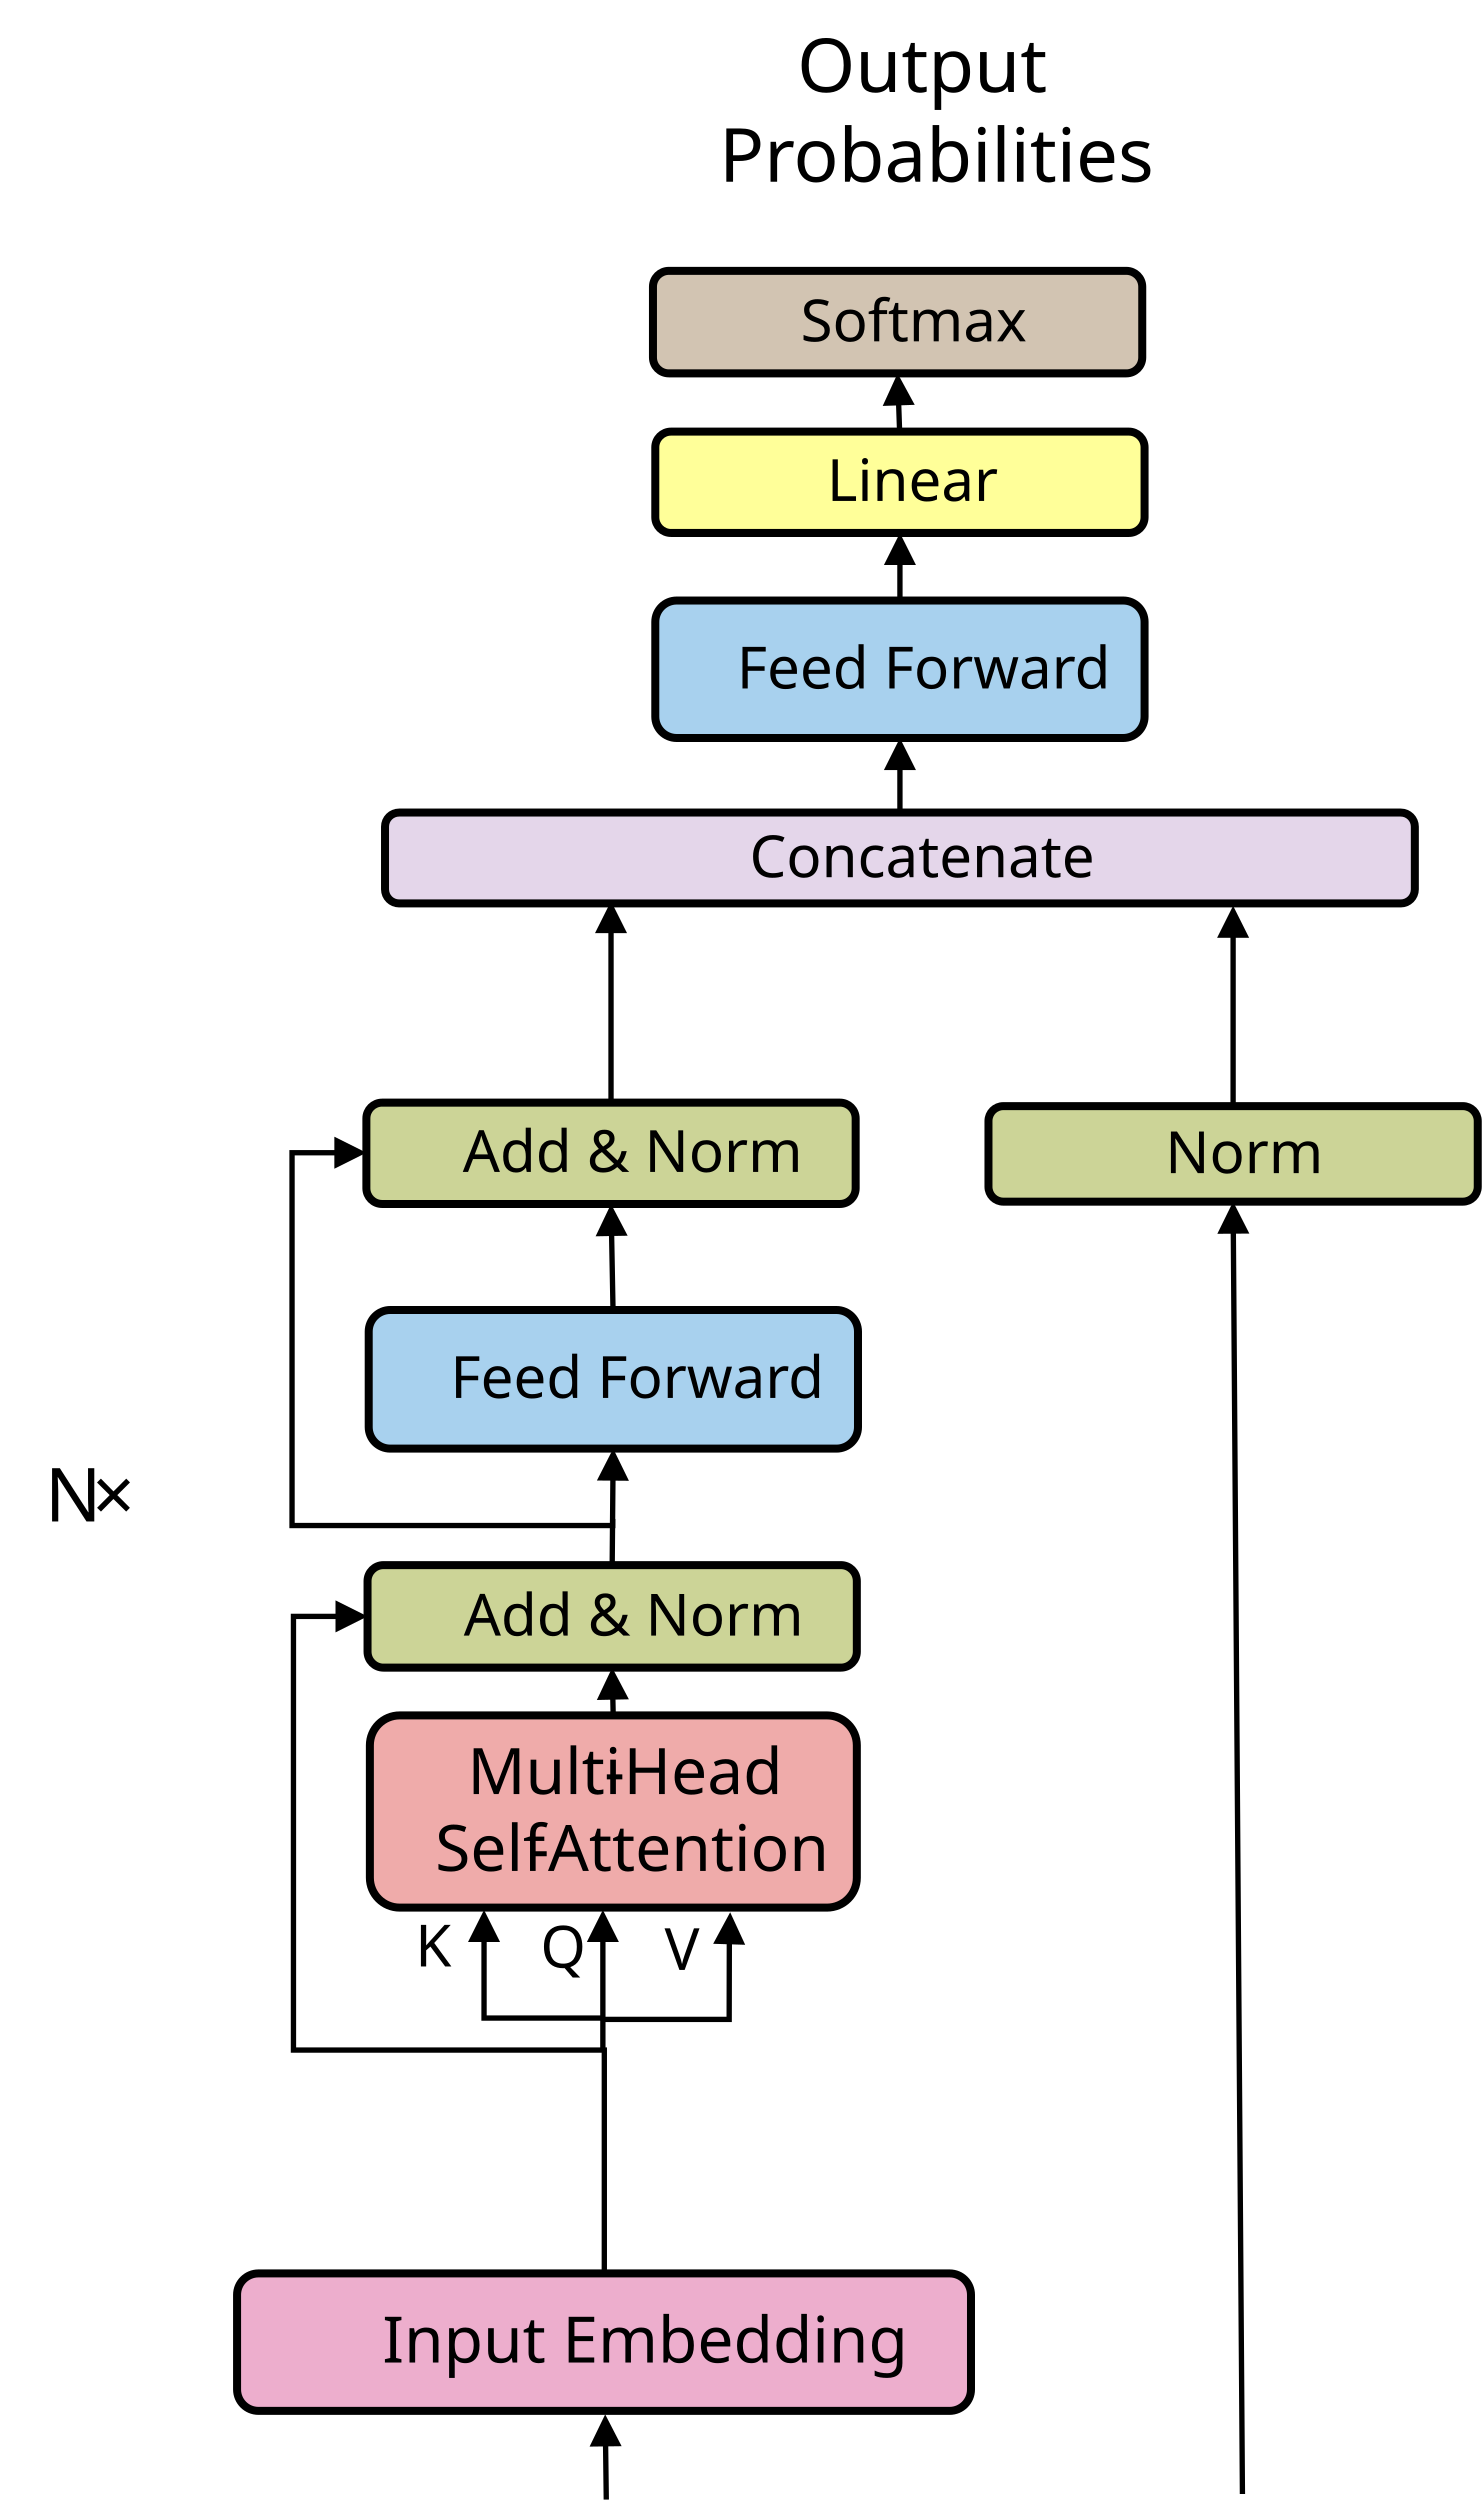
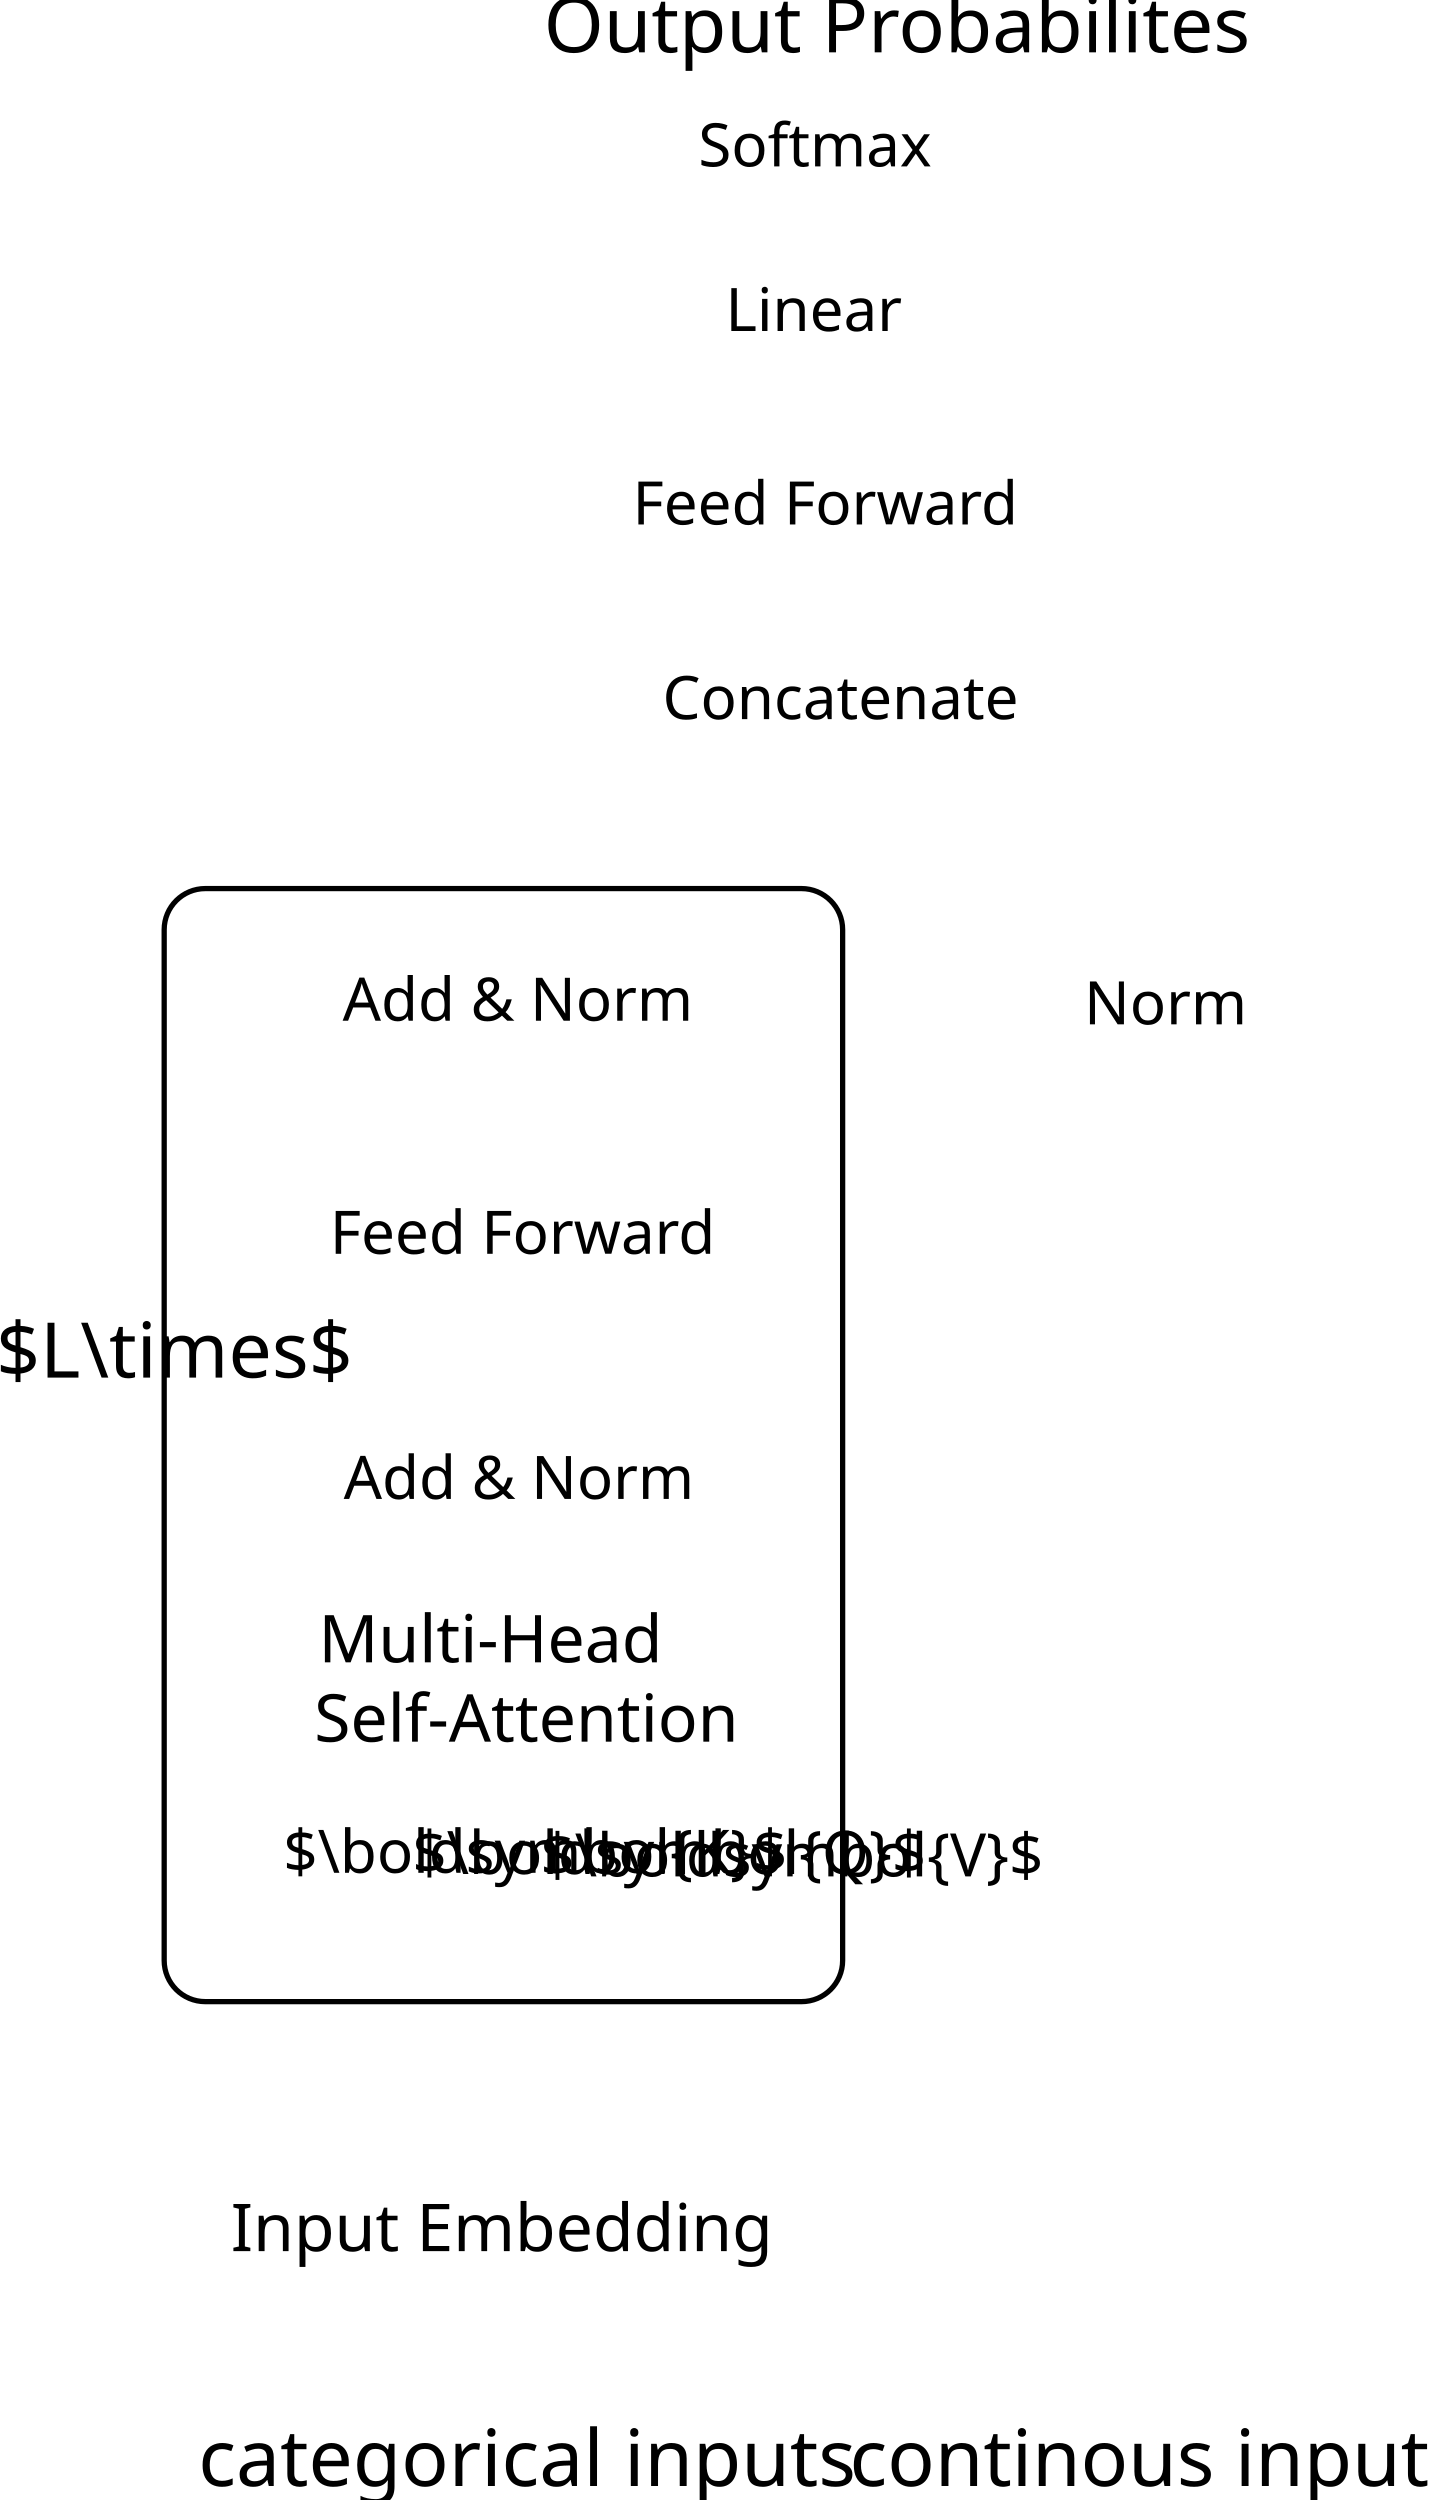
- <svg xmlns="http://www.w3.org/2000/svg" width="1272" height="2146" xml:space="preserve" overflow="hidden">
-   <defs>
-     <clipPath id="clip0">
-       <rect x="1463" y="139" width="1272" height="2146" />
+ <svg xmlns="http://www.w3.org/2000/svg" width="215.949" height="377.953" xml:space="preserve" overflow="hidden" version="1.1" id="svg781">
+   <defs id="defs683">
+     <clipPath clipPathUnits="userSpaceOnUse" id="clipPath1697">
+       <g id="g1701">
+         <rect x="0" y="0" width="1272" height="2146" id="rect1699" />
+       </g>
+     </clipPath>
+     <clipPath clipPathUnits="userSpaceOnUse" id="clipPath1703">
+       <g id="g1707">
+         <rect x="0" y="0" width="1272" height="2146" id="rect1705" />
+       </g>
+     </clipPath>
+     <clipPath clipPathUnits="userSpaceOnUse" id="clipPath1709">
+       <g id="g1713">
+         <rect x="0" y="0" width="1272" height="2146" id="rect1711" />
+       </g>
+     </clipPath>
+     <clipPath clipPathUnits="userSpaceOnUse" id="clipPath1715">
+       <g id="g1719">
+         <rect x="0" y="0" width="1272" height="2146" id="rect1717" />
+       </g>
+     </clipPath>
+     <clipPath clipPathUnits="userSpaceOnUse" id="clipPath1721">
+       <g id="g1725">
+         <rect x="0" y="0" width="1272" height="2146" id="rect1723" />
+       </g>
+     </clipPath>
+     <clipPath clipPathUnits="userSpaceOnUse" id="clipPath1727">
+       <g id="g1731">
+         <rect x="0" y="0" width="1272" height="2146" id="rect1729" />
+       </g>
+     </clipPath>
+     <clipPath clipPathUnits="userSpaceOnUse" id="clipPath1733">
+       <g id="g1737">
+         <rect x="0" y="0" width="1272" height="2146" id="rect1735" />
+       </g>
+     </clipPath>
+     <clipPath clipPathUnits="userSpaceOnUse" id="clipPath1739">
+       <g id="g1743">
+         <rect x="0" y="0" width="1272" height="2146" id="rect1741" />
+       </g>
+     </clipPath>
+     <clipPath clipPathUnits="userSpaceOnUse" id="clipPath1745">
+       <g id="g1749">
+         <rect x="0" y="0" width="1272" height="2146" id="rect1747" />
+       </g>
+     </clipPath>
+     <clipPath clipPathUnits="userSpaceOnUse" id="clipPath1751">
+       <g id="g1755">
+         <rect x="0" y="0" width="1272" height="2146" id="rect1753" />
+       </g>
+     </clipPath>
+     <clipPath clipPathUnits="userSpaceOnUse" id="clipPath1757">
+       <g id="g1761">
+         <rect x="0" y="0" width="1272" height="2146" id="rect1759" />
+       </g>
+     </clipPath>
+     <clipPath clipPathUnits="userSpaceOnUse" id="clipPath1763">
+       <g id="g1767">
+         <rect x="0" y="0" width="1272" height="2146" id="rect1765" />
+       </g>
+     </clipPath>
+     <clipPath clipPathUnits="userSpaceOnUse" id="clipPath1769">
+       <g id="g1773">
+         <rect x="0" y="0" width="1272" height="2146" id="rect1771" />
+       </g>
+     </clipPath>
+     <clipPath clipPathUnits="userSpaceOnUse" id="clipPath1775">
+       <g id="g1779">
+         <rect x="0" y="0" width="1272" height="2146" id="rect1777" />
+       </g>
+     </clipPath>
+     <clipPath clipPathUnits="userSpaceOnUse" id="clipPath1781">
+       <g id="g1785">
+         <rect x="0" y="0" width="1272" height="2146" id="rect1783" />
+       </g>
+     </clipPath>
+     <clipPath clipPathUnits="userSpaceOnUse" id="clipPath1787">
+       <g id="g1791">
+         <rect x="0" y="0" width="1272" height="2146" id="rect1789" />
+       </g>
+     </clipPath>
+     <clipPath clipPathUnits="userSpaceOnUse" id="clipPath1793">
+       <g id="g1797">
+         <rect x="0" y="0" width="1272" height="2146" id="rect1795" />
+       </g>
+     </clipPath>
+     <clipPath clipPathUnits="userSpaceOnUse" id="clipPath1799">
+       <g id="g1803">
+         <rect x="0" y="0" width="1272" height="2146" id="rect1801" />
+       </g>
+     </clipPath>
+     <clipPath clipPathUnits="userSpaceOnUse" id="clipPath1805">
+       <g id="g1809">
+         <rect x="0" y="0" width="1272" height="2146" id="rect1807" />
+       </g>
+     </clipPath>
+     <clipPath clipPathUnits="userSpaceOnUse" id="clipPath1811">
+       <g id="g1815">
+         <rect x="0" y="0" width="1272" height="2146" id="rect1813" />
+       </g>
+     </clipPath>
+     <clipPath clipPathUnits="userSpaceOnUse" id="clipPath1817">
+       <g id="g1821">
+         <rect x="0" y="0" width="1272" height="2146" id="rect1819" />
+       </g>
+     </clipPath>
+     <clipPath clipPathUnits="userSpaceOnUse" id="clipPath1823">
+       <g id="g1827">
+         <rect x="0" y="0" width="1272" height="2146" id="rect1825" />
+       </g>
+     </clipPath>
+     <clipPath clipPathUnits="userSpaceOnUse" id="clipPath1829">
+       <g id="g1833">
+         <rect x="0" y="0" width="1272" height="2146" id="rect1831" />
+       </g>
+     </clipPath>
+     <clipPath clipPathUnits="userSpaceOnUse" id="clipPath1835">
+       <g id="g1839">
+         <rect x="0" y="0" width="1272" height="2146" id="rect1837" />
+       </g>
+     </clipPath>
+     <clipPath clipPathUnits="userSpaceOnUse" id="clipPath1841">
+       <g id="g1845">
+         <rect x="0" y="0" width="1272" height="2146" id="rect1843" />
+       </g>
+     </clipPath>
+     <clipPath clipPathUnits="userSpaceOnUse" id="clipPath1817-8">
+       <g id="g1821-1">
+         <rect x="0" y="0" width="1272" height="2146" id="rect1819-9" />
+       </g>
    </clipPath>
  </defs>
-   <g clip-path="url(#clip0)" transform="translate(-1463 -139)">
-     <path d="M1666.5 2108.85C1666.5 2098.71 1674.71 2090.5 1684.85 2090.5L2278.15 2090.5C2288.29 2090.5 2296.5 2098.71 2296.5 2108.85L2296.5 2190.15C2296.5 2200.29 2288.29 2208.5 2278.15 2208.5L1684.85 2208.5C1674.71 2208.5 1666.5 2200.29 1666.5 2190.15Z" stroke="#000000" stroke-width="6.875" stroke-miterlimit="8" fill="#EDAECD" fill-rule="evenodd" />
-     <text font-family="Calibri Light,Calibri Light_MSFontService,sans-serif" font-weight="300" font-size="55" transform="matrix(1 0 0 1 1791.2 2167)">Input Embedding</text>
-     <path d="M1780.5 1637.15C1780.5 1622.98 1791.99 1611.5 1806.15 1611.5L2172.85 1611.5C2187.02 1611.5 2198.5 1622.98 2198.5 1637.15L2198.5 1750.85C2198.5 1765.02 2187.02 1776.5 2172.85 1776.5L1806.15 1776.5C1791.99 1776.5 1780.5 1765.02 1780.5 1750.85Z" stroke="#000000" stroke-width="6.875" stroke-miterlimit="8" fill="#EFABAA" fill-rule="evenodd" />
-     <text font-family="Calibri Light,Calibri Light_MSFontService,sans-serif" font-weight="300" font-size="55" transform="matrix(1 0 0 1 1864.24 1679)">Multi</text>
-     <text font-family="Calibri Light,Calibri Light_MSFontService,sans-serif" font-weight="300" font-size="55" transform="matrix(1 0 0 1 1981.69 1679)">-</text>
-     <text font-family="Calibri Light,Calibri Light_MSFontService,sans-serif" font-weight="300" font-size="55" transform="matrix(1 0 0 1 1998.3 1679)">Head</text>
-     <text font-family="Calibri Light,Calibri Light_MSFontService,sans-serif" font-weight="300" font-size="55" transform="matrix(1 0 0 1 1836.56 1745)">Self</text>
-     <text font-family="Calibri Light,Calibri Light_MSFontService,sans-serif" font-weight="300" font-size="55" transform="matrix(1 0 0 1 1916.77 1745)">-</text>
-     <text font-family="Calibri Light,Calibri Light_MSFontService,sans-serif" font-weight="300" font-size="55" transform="matrix(1 0 0 1 1933.38 1745)">Attention</text>
-     <path d="M1778.5 1496.18C1778.5 1488.63 1784.63 1482.5 1792.18 1482.5L2184.82 1482.5C2192.38 1482.5 2198.5 1488.63 2198.5 1496.18L2198.5 1556.82C2198.5 1564.37 2192.38 1570.5 2184.82 1570.5L1792.18 1570.5C1784.63 1570.5 1778.5 1564.37 1778.5 1556.82Z" stroke="#000000" stroke-width="6.875" stroke-miterlimit="8" fill="#CCD497" fill-rule="evenodd" />
-     <text font-family="Calibri Light,Calibri Light_MSFontService,sans-serif" font-weight="300" font-size="50" transform="matrix(1 0 0 1 1861.09 1543)">Add &amp; Norm</text>
-     <path d="M1779.5 1282C1779.5 1271.78 1787.78 1263.5 1798 1263.5L2181 1263.5C2191.22 1263.5 2199.5 1271.78 2199.5 1282L2199.5 1364C2199.5 1374.22 2191.22 1382.5 2181 1382.5L1798 1382.5C1787.78 1382.5 1779.5 1374.22 1779.5 1364Z" stroke="#000000" stroke-width="6.875" stroke-miterlimit="8" fill="#A8D1EE" fill-rule="evenodd" />
-     <text font-family="Calibri Light,Calibri Light_MSFontService,sans-serif" font-weight="300" font-size="50" transform="matrix(1 0 0 1 1849.63 1339)">Feed Forward</text>
-     <path d="M1777.5 1099.03C1777.5 1091.56 1783.56 1085.5 1791.03 1085.5L2183.97 1085.5C2191.44 1085.5 2197.5 1091.56 2197.5 1099.03L2197.5 1158.97C2197.5 1166.44 2191.44 1172.5 2183.97 1172.5L1791.03 1172.5C1783.56 1172.5 1777.5 1166.44 1777.5 1158.97Z" stroke="#000000" stroke-width="6.875" stroke-miterlimit="8" fill="#CCD497" fill-rule="evenodd" />
-     <text font-family="Calibri Light,Calibri Light_MSFontService,sans-serif" font-weight="300" font-size="50" transform="matrix(1 0 0 1 1860.23 1145)">Add &amp; Norm</text>
-     <path d="M1981.14 2284.68 1980.5 2234.44 1985.08 2234.39 1985.72 2284.62ZM1969.1 2239.17 1982.5 2211.5 1996.6 2238.82Z" />
-     <path d="M2.292-0.02 2.954 77.468-1.629 77.507-2.292 0.02ZM14.373 72.787 0.859 100.403-13.126 73.022Z" transform="matrix(1 0 0 -1 1988.5 1482.9)" />
-     <path d="M1986.93 1263.64 1985.64 1195.46 1990.22 1195.37 1991.51 1263.55ZM1974.27 1200.25 1987.5 1172.5 2001.77 1199.74Z" />
-     <path d="M1987.07 1611.3 1986.69 1593.46 1991.27 1593.36 1991.65 1611.2ZM1975.33 1598.28 1988.5 1570.5 2002.83 1597.7Z" />
-     <path d="M0 2.292-5.674 2.292-3.382 0-3.382 275.225-5.674 272.934 314.352 272.934 312.061 275.225 312.061 234.323 316.644 234.323 316.644 277.517-7.966 277.517-7.966-2.292 0-2.292ZM300.602 238.906 314.352 211.406 328.102 238.906Z" transform="matrix(-1.83697e-16 -1 -1 1.83697e-16 1988.91 1442.85)" />
-     <path d="M0-2.292 193.25-2.292 193.25 266.835 190.958 264.543 563.249 264.543 560.957 266.835 560.957 226.159 565.541 226.159 565.541 269.126 188.667 269.126 188.667 0 190.958 2.292 0 2.292ZM549.499 230.742 563.249 203.242 576.999 230.742Z" transform="matrix(-1.83697e-16 -1 -1 1.83697e-16 1981.74 2089.75)" />
-     <text font-family="Calibri Light,Calibri Light_MSFontService,sans-serif" font-weight="300" font-size="64" transform="matrix(1 0 0 1 1501.5 1445)">N</text>
-     <text font-family="Calibri Light,Calibri Light_MSFontService,sans-serif" font-weight="300" font-size="64" transform="matrix(1 0 0 1 1542.18 1445)">×</text>
-     <path d="M1979.91 1873.6 1876.21 1873.6 1876.21 1801.42 1880.79 1801.42 1880.79 1871.31 1878.5 1869.02 1979.91 1869.02ZM1864.75 1806 1878.5 1778.5 1892.25 1806Z" />
-     <path d="M0-2.292 109.708-2.292 109.856 69.043 105.273 69.052 105.13 0.005 107.421 2.292 0 2.292ZM121.165 64.037 108.28 91.953 93.678 64.896Z" transform="matrix(1 0 0 -1 1981.5 1872.45)" />
-     <path d="M2.292-6.87416e-06 2.292 97.395-2.291 97.395-2.292 6.87416e-06ZM13.75 92.812 0 120.312-13.75 92.812Z" transform="matrix(1 0 0 -1 1980.5 1898.81)" />
-     <text font-family="Calibri Light,Calibri Light_MSFontService,sans-serif" font-weight="300" font-size="50" transform="matrix(1 0 0 1 2033.45 1830)">V</text>
-     <text font-family="Calibri Light,Calibri Light_MSFontService,sans-serif" font-weight="300" font-size="50" transform="matrix(1 0 0 1 1819.47 1827)">K</text>
-     <text font-family="Calibri Light,Calibri Light_MSFontService,sans-serif" font-weight="300" font-size="50" transform="matrix(1 0 0 1 1926.89 1828)">Q</text>
-     <text font-family="Calibri Light,Calibri Light_MSFontService,sans-serif" font-weight="300" font-size="64" transform="matrix(1 0 0 1 2147.22 218)">Output</text>
-     <text font-family="Calibri Light,Calibri Light_MSFontService,sans-serif" font-weight="300" font-size="64" transform="matrix(1 0 0 1 2080.28 295)">Probabilities</text>
-     <path d="M1793.5 848.627C1793.5 841.929 1798.93 836.5 1805.63 836.5L2665.37 836.5C2672.07 836.5 2677.5 841.929 2677.5 848.627L2677.5 902.373C2677.5 909.07 2672.07 914.5 2665.37 914.5L1805.63 914.5C1798.93 914.5 1793.5 909.07 1793.5 902.373Z" stroke="#000000" stroke-width="6.875" stroke-miterlimit="8" fill="#E4D6EA" fill-rule="evenodd" />
-     <text font-family="Calibri Light,Calibri Light_MSFontService,sans-serif" font-weight="300" font-size="50" transform="matrix(1 0 0 1 2106.39 892)">Concatenate</text>
-     <path d="M2311.5 1101.25C2311.5 1094.21 2317.21 1088.5 2324.25 1088.5L2718.75 1088.5C2725.79 1088.5 2731.5 1094.21 2731.5 1101.25L2731.5 1157.75C2731.5 1164.79 2725.79 1170.5 2718.75 1170.5L2324.25 1170.5C2317.21 1170.5 2311.5 1164.79 2311.5 1157.75Z" stroke="#000000" stroke-width="6.875" stroke-miterlimit="8" fill="#CCD497" fill-rule="evenodd" />
-     <text font-family="Calibri Light,Calibri Light_MSFontService,sans-serif" font-weight="300" font-size="50" transform="matrix(1 0 0 1 2463.27 1146)">Norm</text>
-     <path d="M2.292-4.81916e-06 2.292 148.699-2.291 148.699-2.292 4.81916e-06ZM13.75 144.116 0 171.616-13.75 144.116Z" transform="matrix(1 0 0 -1 2521.5 1088.12)" />
-     <path d="M2025.5 672.846C2025.5 662.714 2033.71 654.5 2043.85 654.5L2427.15 654.5C2437.29 654.5 2445.5 662.714 2445.5 672.846L2445.5 754.154C2445.5 764.286 2437.29 772.5 2427.15 772.5L2043.85 772.5C2033.71 772.5 2025.5 764.286 2025.5 754.154Z" stroke="#000000" stroke-width="6.875" stroke-miterlimit="8" fill="#A8D1EE" fill-rule="evenodd" />
-     <text font-family="Calibri Light,Calibri Light_MSFontService,sans-serif" font-weight="300" font-size="50" transform="matrix(1 0 0 1 2095.5 730)">Feed Forward</text>
-     <path d="M2025.5 523.026C2025.5 515.556 2031.56 509.5 2039.03 509.5L2431.97 509.5C2439.44 509.5 2445.5 515.556 2445.5 523.026L2445.5 582.974C2445.5 590.444 2439.44 596.5 2431.97 596.5L2039.03 596.5C2031.56 596.5 2025.5 590.444 2025.5 582.974Z" stroke="#000000" stroke-width="6.875" stroke-miterlimit="8" fill="#FFFF99" fill-rule="evenodd" />
-     <text font-family="Calibri Light,Calibri Light_MSFontService,sans-serif" font-weight="300" font-size="50" transform="matrix(1 0 0 1 2172.85 569)">Linear</text>
-     <path d="M2023.5 385.181C2023.5 377.625 2029.63 371.5 2037.18 371.5L2429.82 371.5C2437.37 371.5 2443.5 377.625 2443.5 385.181L2443.5 445.819C2443.5 453.375 2437.37 459.5 2429.82 459.5L2037.18 459.5C2029.63 459.5 2023.5 453.375 2023.5 445.819Z" stroke="#000000" stroke-width="6.875" stroke-miterlimit="8" fill="#D2C4B2" fill-rule="evenodd" />
-     <text font-family="Calibri Light,Calibri Light_MSFontService,sans-serif" font-weight="300" font-size="50" transform="matrix(1 0 0 1 2150.22 432)">Softmax</text>
-     <path d="M2232.93 509.423 2232 482.482 2236.58 482.324 2237.51 509.265ZM2220.71 487.458 2233.5 459.5 2248.19 486.51Z" />
-     <path d="M2.292-1.43705e-05 2.292 34.635-2.291 34.635-2.292 1.43705e-05ZM13.75 30.051 0 57.551-13.75 30.052Z" transform="matrix(1 0 0 -1 2235.5 654.051)" />
-     <path d="M2.292-1.30444e-05 2.292 40.486-2.291 40.486-2.292 1.30444e-05ZM13.75 35.902 0 63.402-13.75 35.902Z" transform="matrix(1 0 0 -1 2235.5 835.902)" />
-     <path d="M2.292-4.79572e-06 2.292 149.538-2.291 149.538-2.292 4.79572e-06ZM13.75 144.955 0 172.455-13.75 144.955Z" transform="matrix(1 0 0 -1 1987.5 1084.96)" />
-     <path d="M2527.21 2279.87 2519.37 1193.43 2523.96 1193.4 2531.79 2279.84ZM2507.95 1198.1 2521.5 1170.5 2535.45 1197.9Z" />
+   <g id="g11916" transform="translate(-2.4102628e-6,3.2181852e-5)">
+     <path d="m 203.5,1969.85 c 0,-10.14 8.21,-18.35 18.35,-18.35 h 593.3 c 10.14,0 18.35,8.21 18.35,18.35 v 81.3 c 0,10.14 -8.21,18.35 -18.35,18.35 h -593.3 c -10.14,0 -18.35,-8.21 -18.35,-18.35 z" stroke="#000000" stroke-width="6.875" stroke-miterlimit="8" fill="#edaecd" fill-rule="evenodd" id="path685" clip-path="url(#clipPath1841)" transform="matrix(0.1816595,0,0,0.1816595,-14.88467,-28.07209)" style="stroke-width:4.391;stroke-dasharray:none" />
+     <path d="m 317.5,1498.15 c 0,-14.17 11.49,-25.65 25.65,-25.65 h 366.7 c 14.17,0 25.65,11.48 25.65,25.65 v 113.7 c 0,14.17 -11.48,25.65 -25.65,25.65 h -366.7 c -14.16,0 -25.65,-11.48 -25.65,-25.65 z" stroke="#000000" stroke-width="6.875" stroke-miterlimit="8" fill="#efabaa" fill-rule="evenodd" id="path689" clip-path="url(#clipPath1835)" transform="matrix(0.1816595,0,0,0.1816595,-14.88467,-28.07209)" style="stroke-width:4.391;stroke-dasharray:none" />
+     <path d="m 315.5,1357.18 c 0,-7.55 6.13,-13.68 13.68,-13.68 h 392.64 c 7.56,0 13.68,6.13 13.68,13.68 v 60.64 c 0,7.55 -6.12,13.68 -13.68,13.68 H 329.18 c -7.55,0 -13.68,-6.13 -13.68,-13.68 z" stroke="#000000" stroke-width="6.875" stroke-miterlimit="8" fill="#ccd497" fill-rule="evenodd" id="path703" clip-path="url(#clipPath1829)" transform="matrix(0.1816595,0,0,0.1816595,-14.88467,-28.07209)" style="stroke-width:4.391;stroke-dasharray:none" />
+     <path d="m 316.5,1143 c 0,-10.22 8.28,-18.5 18.5,-18.5 h 383 c 10.22,0 18.5,8.28 18.5,18.5 v 82 c 0,10.22 -8.28,18.5 -18.5,18.5 H 335 c -10.22,0 -18.5,-8.28 -18.5,-18.5 z" stroke="#000000" stroke-width="6.875" stroke-miterlimit="8" fill="#a8d1ee" fill-rule="evenodd" id="path707" clip-path="url(#clipPath1823)" transform="matrix(0.1816595,0,0,0.1816595,-14.88467,-28.07209)" style="stroke-width:4.391;stroke-dasharray:none" />
+     <path d="m 314.5,960.03 c 0,-7.47 6.06,-13.53 13.53,-13.53 h 392.94 c 7.47,0 13.53,6.06 13.53,13.53 v 59.94 c 0,7.47 -6.06,13.53 -13.53,13.53 H 328.03 c -7.47,0 -13.53,-6.06 -13.53,-13.53 z" stroke="#000000" stroke-width="6.875" stroke-miterlimit="8" fill="#ccd497" fill-rule="evenodd" id="path711" clip-path="url(#clipPath1817)" transform="matrix(0.1816595,0,0,0.1816595,-14.88467,-28.07209)" style="stroke-width:4.391;stroke-dasharray:none" />
+     <path d="m 518.14,2145.68 -0.64,-50.24 4.58,-0.05 0.64,50.23 z m -12.04,-45.51 13.4,-27.67 14.1,27.32 z" id="path715" clip-path="url(#clipPath1811)" transform="matrix(0.1816595,0,0,0.1816595,-14.88467,-28.07209)" />
+     <path d="m 527.792,1343.92 0.663,-77.487 -4.583,-0.039 -0.663,77.487 z m 12.082,-72.806 -13.514,-27.616 -13.985,27.381 z" id="path717" clip-path="url(#clipPath1805)" transform="matrix(0.1816595,0,0,0.1816595,-14.88467,-28.07209)" />
+     <path d="m 523.93,1124.64 -1.29,-68.18 4.58,-0.09 1.29,68.18 z m -12.66,-63.39 13.23,-27.75 14.27,27.24 z" id="path719" clip-path="url(#clipPath1799)" transform="matrix(0.1816595,0,0,0.1816595,-14.88467,-28.07209)" />
+     <path d="m 524.07,1472.3 -0.38,-17.84 4.58,-0.1 0.38,17.84 z m -11.74,-13.02 13.17,-27.78 14.33,27.2 z" id="path721" clip-path="url(#clipPath1793)" transform="matrix(0.1816595,0,0,0.1816595,-14.88467,-28.07209)" />
+     <path d="m 523.618,1303.85 v 5.674 l 2.292,-2.292 H 250.685 l 2.291,2.292 V 989.498 l -2.291,2.291 h 40.902 v -4.583 h -43.194 v 324.61 H 528.202 V 1303.85 Z M 287.004,1003.248 l 27.5,-13.75 -27.5,-13.75 z" id="path723" clip-path="url(#clipPath1787)" transform="matrix(0.1816595,0,0,0.1816595,-14.88467,-28.07209)" />
+     <path d="M 521.032,1950.75 V 1757.5 H 251.905 l 2.292,2.292 v -372.291 l -2.292,2.292 h 40.676 v -4.584 h -42.967 v 376.874 H 518.74 l -2.292,-2.291 V 1950.75 Z M 287.998,1401.251 l 27.5,-13.75 -27.5,-13.75 z" id="path725" clip-path="url(#clipPath1781)" transform="matrix(0.1816595,0,0,0.1816595,-14.88467,-28.07209)" />
+     <path d="m 516.91,1734.6 h -103.7 v -72.18 h 4.58 v 69.89 l -2.29,-2.29 h 101.41 z m -115.16,-67.6 13.75,-27.5 13.75,27.5 z" id="path731" clip-path="url(#clipPath1775)" transform="matrix(0.1816595,0,0,0.1816595,-14.88467,-28.07209)" />
+     <path d="m 518.5,1735.742 h 109.708 l 0.148,-71.335 -4.583,-0.01 -0.143,69.048 2.291,-2.287 H 518.5 Z m 121.165,-66.329 -12.885,-27.916 -14.602,27.057 z" id="path733" clip-path="url(#clipPath1769)" transform="matrix(0.1816595,0,0,0.1816595,-14.88467,-28.07209)" />
+     <path d="m 519.792,1759.81 2.9e-4,-97.395 h -4.583 l -3e-4,97.395 z m 11.459,-92.812 -13.75,-27.5 -13.75,27.5 z" id="path735" clip-path="url(#clipPath1763)" transform="matrix(0.1816595,0,0,0.1816595,-14.88467,-28.07209)" />
+     <path d="m 330.5,709.627 c 0,-6.698 5.43,-12.127 12.13,-12.127 h 859.74 c 6.7,0 12.13,5.429 12.13,12.127 v 53.746 c 0,6.697 -5.43,12.127 -12.13,12.127 H 342.63 c -6.7,0 -12.13,-5.43 -12.13,-12.127 z" stroke="#000000" stroke-width="6.875" stroke-miterlimit="8" fill="#e4d6ea" fill-rule="evenodd" id="path747" clip-path="url(#clipPath1757)" transform="matrix(0.1816595,0,0,0.1816595,-14.88467,-28.07209)" style="stroke-width:4.391;stroke-dasharray:none" />
+     <path d="m 848.5,962.25 c 0,-7.04 5.71,-12.75 12.75,-12.75 h 394.5 c 7.04,0 12.75,5.71 12.75,12.75 v 56.5 c 0,7.04 -5.71,12.75 -12.75,12.75 h -394.5 c -7.04,0 -12.75,-5.71 -12.75,-12.75 z" stroke="#000000" stroke-width="6.875" stroke-miterlimit="8" fill="#ccd497" fill-rule="evenodd" id="path751" clip-path="url(#clipPath1751)" transform="matrix(0.1816595,0,0,0.1816595,-14.88467,-28.07209)" style="stroke-width:4.391;stroke-dasharray:none" />
+     <path d="m 1060.792,949.12 3e-4,-148.699 h -4.583 l -4e-4,148.699 z m 11.459,-144.116 -13.75,-27.5 -13.75,27.5 z" id="path755" clip-path="url(#clipPath1745)" transform="matrix(0.1816595,0,0,0.1816595,-14.88467,-28.07209)" />
+     <path d="m 562.5,533.846 c 0,-10.132 8.21,-18.346 18.35,-18.346 h 383.3 c 10.14,0 18.35,8.214 18.35,18.346 v 81.308 c 0,10.132 -8.21,18.346 -18.35,18.346 h -383.3 c -10.14,0 -18.35,-8.214 -18.35,-18.346 z" stroke="#000000" stroke-width="6.875" stroke-miterlimit="8" fill="#a8d1ee" fill-rule="evenodd" id="path757" clip-path="url(#clipPath1739)" transform="matrix(0.1816595,0,0,0.1816595,-14.88467,-28.07209)" style="stroke-width:4.391;stroke-dasharray:none" />
+     <path d="m 562.5,384.026 c 0,-7.47 6.06,-13.526 13.53,-13.526 h 392.94 c 7.47,0 13.53,6.056 13.53,13.526 v 59.948 c 0,7.47 -6.06,13.526 -13.53,13.526 H 576.03 c -7.47,0 -13.53,-6.056 -13.53,-13.526 z" stroke="#000000" stroke-width="6.875" stroke-miterlimit="8" fill="#ffff99" fill-rule="evenodd" id="path761" clip-path="url(#clipPath1733)" transform="matrix(0.1816595,0,0,0.1816595,-14.88467,-28.07209)" style="stroke-width:4.391;stroke-dasharray:none" />
+     <path d="m 560.5,246.181 c 0,-7.556 6.13,-13.681 13.68,-13.681 h 392.64 c 7.55,0 13.68,6.125 13.68,13.681 v 60.638 c 0,7.556 -6.13,13.681 -13.68,13.681 H 574.18 c -7.55,0 -13.68,-6.125 -13.68,-13.681 z" stroke="#000000" stroke-width="6.875" stroke-miterlimit="8" fill="#d2c4b2" fill-rule="evenodd" id="path765" clip-path="url(#clipPath1727)" transform="matrix(0.1816595,0,0,0.1816595,-14.88467,-28.07209)" style="stroke-width:4.391;stroke-dasharray:none" />
+     <path d="m 769.93,370.423 -0.93,-26.941 4.58,-0.158 0.93,26.941 z m -12.22,-21.965 12.79,-27.958 14.69,27.01 z" id="path769" clip-path="url(#clipPath1721)" transform="matrix(0.1816595,0,0,0.1816595,-14.88467,-28.07209)" />
+     <path d="m 774.792,515.051 2.1e-4,-34.635 -4.583,-1e-4 -2.2e-4,34.635 z M 786.25,485 772.5,457.5 758.75,484.999 Z" id="path771" clip-path="url(#clipPath1715)" transform="matrix(0.1816595,0,0,0.1816595,-14.88467,-28.07209)" />
+     <path d="m 774.792,696.902 2.3e-4,-40.486 h -4.583 l -2.3e-4,40.486 z M 786.25,661 772.5,633.5 758.75,661 Z" id="path773" clip-path="url(#clipPath1709)" transform="matrix(0.1816595,0,0,0.1816595,-14.88467,-28.07209)" />
+     <path d="m 526.792,945.96 3.1e-4,-149.538 h -4.583 l -3.2e-4,149.538 z m 11.459,-144.955 -13.75,-27.5 -13.75,27.5 z" id="path775" clip-path="url(#clipPath1703)" transform="matrix(0.1816595,0,0,0.1816595,-14.88467,-28.07209)" />
+     <path d="m 1064.21,2140.87 -7.84,-1086.44 4.59,-0.03 7.83,1086.44 z m -19.26,-1081.77 13.55,-27.6 13.95,27.4 z" id="path777" clip-path="url(#clipPath1697)" transform="matrix(0.1816595,0,0,0.1816595,-14.88467,-28.07209)" />
+     <rect style="fill:none;stroke:#000000;stroke-width:0.798;stroke-linejoin:round;stroke-dasharray:none;stroke-opacity:1" id="rect4320" width="102.57" height="168.274" x="24.821" y="134.335" ry="6.218" />
+     <text font-family="'Calibri Light', 'Calibri Light_MSFontService', sans-serif" font-weight="300" font-size="9.991px" id="text687" x="34.88" y="340.333" style="stroke-width:0.182">Input Embedding</text>
+     <text font-family="'Calibri Light', 'Calibri Light_MSFontService', sans-serif" font-weight="300" font-size="9.991px" id="text691" x="48.149" y="251.319" style="stroke-width:0.182">Multi-Head</text>
+     <text font-family="'Calibri Light', 'Calibri Light_MSFontService', sans-serif" font-weight="300" font-size="9.991px" id="text697" x="47.501" y="263.308" style="stroke-width:0.182">Self-Attention</text>
+     <text font-family="'Calibri Light', 'Calibri Light_MSFontService', sans-serif" font-weight="300" font-size="9.083px" id="text705" x="51.957" y="226.613" style="stroke-width:0.182">Add &amp; Norm</text>
+     <text font-family="'Calibri Light', 'Calibri Light_MSFontService', sans-serif" font-weight="300" font-size="9.083px" id="text709" x="49.875" y="189.554" style="stroke-width:0.182">Feed Forward</text>
+     <text font-family="'Calibri Light', 'Calibri Light_MSFontService', sans-serif" font-weight="300" font-size="9.083px" id="text713" x="51.801" y="154.312" style="stroke-width:0.182">Add &amp; Norm</text>
+     <text font-family="'Calibri Light', 'Calibri Light_MSFontService', sans-serif" font-weight="300" font-size="11.626px" id="text727" x="-0.59" y="208.263" style="stroke-width:0.182">$L\times$</text>
+     <text font-family="'Calibri Light', 'Calibri Light_MSFontService', sans-serif" font-weight="300" font-size="9.083px" id="text737" x="81.693" y="283.677" style="stroke-width:0.182">$\boldsymbol{V}$</text>
+     <text font-family="'Calibri Light', 'Calibri Light_MSFontService', sans-serif" font-weight="300" font-size="9.083px" id="text739" x="42.822" y="283.132" style="display:inline;stroke-width:0.182">$\boldsymbol{K}$</text>
+     <text font-family="'Calibri Light', 'Calibri Light_MSFontService', sans-serif" font-weight="300" font-size="9.083px" id="text741" x="62.336" y="283.314" style="display:inline;stroke-width:0.182">$\boldsymbol{Q}$</text>
+     <text font-family="'Calibri Light', 'Calibri Light_MSFontService', sans-serif" font-weight="300" font-size="11.626px" id="text743" x="82.203" y="7.914" style="stroke-width:0.182">Output Probabilites</text>
+     <text font-family="'Calibri Light', 'Calibri Light_MSFontService', sans-serif" font-weight="300" font-size="9.083px" id="text749" x="100.168" y="108.718" style="stroke-width:0.182">Concatenate</text>
+     <text font-family="'Calibri Light', 'Calibri Light_MSFontService', sans-serif" font-weight="300" font-size="9.083px" id="text753" x="163.904" y="154.859" style="stroke-width:0.182">Norm</text>
+     <text font-family="'Calibri Light', 'Calibri Light_MSFontService', sans-serif" font-weight="300" font-size="9.083px" id="text759" x="95.635" y="79.289" style="stroke-width:0.182">Feed Forward</text>
+     <text font-family="'Calibri Light', 'Calibri Light_MSFontService', sans-serif" font-weight="300" font-size="9.083px" id="text763" x="109.686" y="50.042" style="stroke-width:0.182">Linear</text>
+     <text font-family="'Calibri Light', 'Calibri Light_MSFontService', sans-serif" font-weight="300" font-size="9.083px" id="text767" x="105.575" y="25.154" style="stroke-width:0.182">Softmax</text>
+     <text font-family="'Calibri Light', 'Calibri Light_MSFontService', sans-serif" font-weight="300" font-size="11.887px" id="text4047" x="29.971" y="375.834" style="stroke-width:0.186">categorical inputs</text>
+     <text font-family="'Calibri Light', 'Calibri Light_MSFontService', sans-serif" font-weight="300" font-size="11.887px" id="text4047-6" x="128.425" y="375.834" style="stroke-width:0.186">continous inputs</text>
  </g>
</svg>
